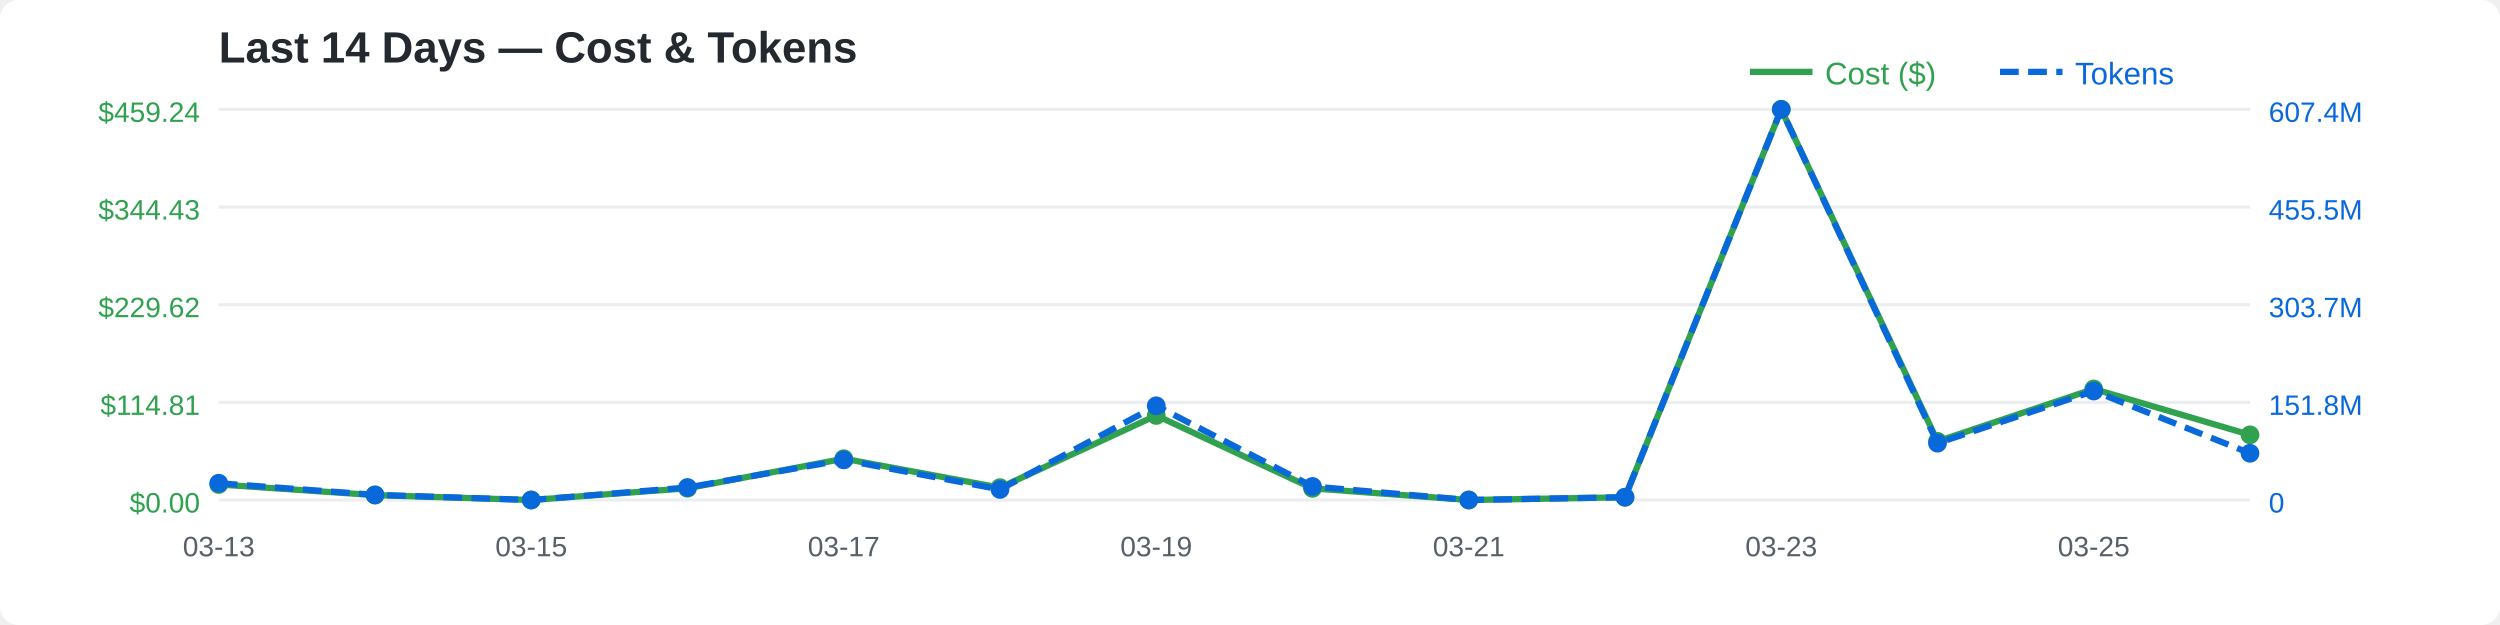
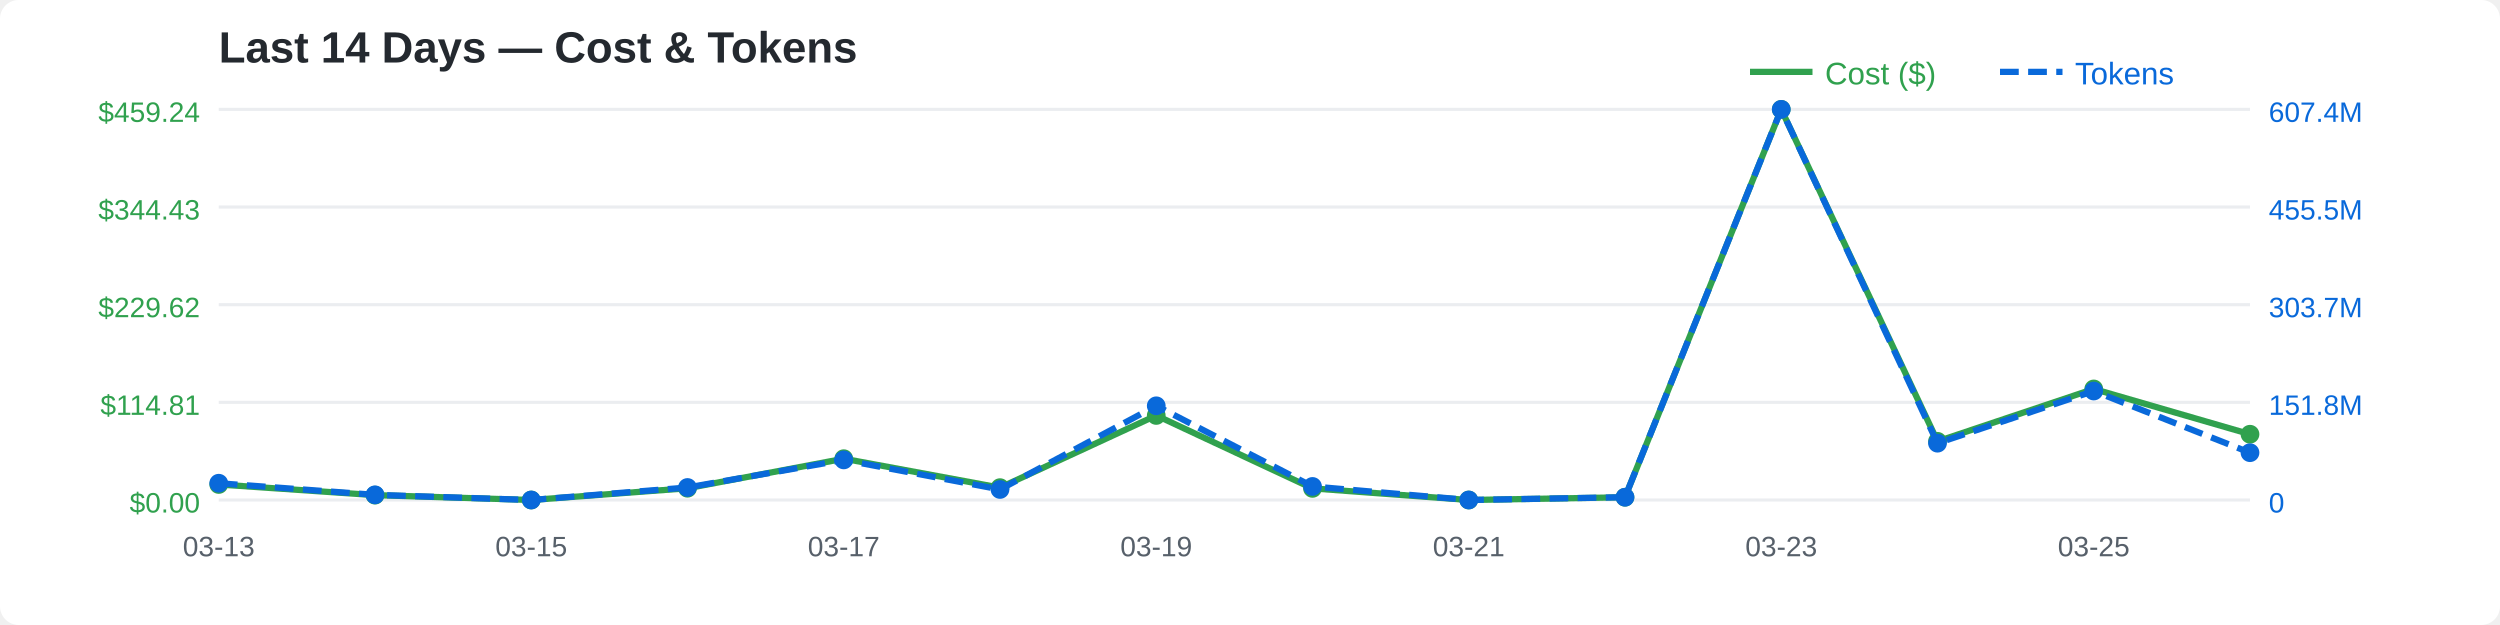
<svg xmlns="http://www.w3.org/2000/svg" width="800" height="200" viewBox="0 0 800 200">
  <rect width="800" height="200" fill="#ffffff" rx="6" />
  <text x="70" y="20" font-family="Arial, sans-serif" font-size="14" fill="#24292f" font-weight="bold">Last 14 Days — Cost &amp; Tokens</text>
  <line x1="70" y1="35.0" x2="720" y2="35.0" stroke="#ebedf0" stroke-width="1" />
  <line x1="70" y1="66.25" x2="720" y2="66.25" stroke="#ebedf0" stroke-width="1" />
  <line x1="70" y1="97.5" x2="720" y2="97.5" stroke="#ebedf0" stroke-width="1" />
  <line x1="70" y1="128.75" x2="720" y2="128.75" stroke="#ebedf0" stroke-width="1" />
  <line x1="70" y1="160.0" x2="720" y2="160.0" stroke="#ebedf0" stroke-width="1" />
  <text x="70.0" y="178" font-family="Arial, sans-serif" font-size="9" fill="#57606a" text-anchor="middle">03-13</text>
  <text x="170.0" y="178" font-family="Arial, sans-serif" font-size="9" fill="#57606a" text-anchor="middle">03-15</text>
  <text x="270.0" y="178" font-family="Arial, sans-serif" font-size="9" fill="#57606a" text-anchor="middle">03-17</text>
  <text x="370.0" y="178" font-family="Arial, sans-serif" font-size="9" fill="#57606a" text-anchor="middle">03-19</text>
  <text x="470.0" y="178" font-family="Arial, sans-serif" font-size="9" fill="#57606a" text-anchor="middle">03-21</text>
  <text x="570.0" y="178" font-family="Arial, sans-serif" font-size="9" fill="#57606a" text-anchor="middle">03-23</text>
  <text x="670.0" y="178" font-family="Arial, sans-serif" font-size="9" fill="#57606a" text-anchor="middle">03-25</text>
  <text x="64" y="39.0" font-family="Arial, sans-serif" font-size="9" fill="#30a14e" text-anchor="end">$459.24</text>
  <text x="64" y="70.25" font-family="Arial, sans-serif" font-size="9" fill="#30a14e" text-anchor="end">$344.43</text>
  <text x="64" y="101.5" font-family="Arial, sans-serif" font-size="9" fill="#30a14e" text-anchor="end">$229.62</text>
  <text x="64" y="132.75" font-family="Arial, sans-serif" font-size="9" fill="#30a14e" text-anchor="end">$114.81</text>
  <text x="64" y="164.0" font-family="Arial, sans-serif" font-size="9" fill="#30a14e" text-anchor="end">$0.00</text>
  <text x="726" y="39.0" font-family="Arial, sans-serif" font-size="9" fill="#0969da">607.4M</text>
  <text x="726" y="70.25" font-family="Arial, sans-serif" font-size="9" fill="#0969da">455.5M</text>
  <text x="726" y="101.5" font-family="Arial, sans-serif" font-size="9" fill="#0969da">303.7M</text>
  <text x="726" y="132.75" font-family="Arial, sans-serif" font-size="9" fill="#0969da">151.8M</text>
  <text x="726" y="164.0" font-family="Arial, sans-serif" font-size="9" fill="#0969da">0</text>
-   <polyline points="70.0,155.033 120.0,158.443 170.0,160.0 220.0,156.235 270.0,146.785 320.0,156.047 370.0,132.945 420.0,156.288 470.0,160.0 520.0,159.123 570.0,35.0 620.0,141.223 670.0,124.464 720.0,139.155" fill="none" stroke="#30a14e" stroke-width="2" />
+   <polyline points="70.0,155.033 120.0,158.443 170.0,160.0 220.0,156.235 270.0,146.785 320.0,156.047 370.0,132.945 420.0,156.288 470.0,160.0 520.0,159.123 570.0,35.0 620.0,141.223 670.0,124.464 720.0,138.956" fill="none" stroke="#30a14e" stroke-width="2" />
  <circle cx="70.0" cy="155.033" r="3" fill="#30a14e">
    </circle>
  <circle cx="120.0" cy="158.443" r="3" fill="#30a14e">
    </circle>
  <circle cx="170.0" cy="160.0" r="3" fill="#30a14e">
    </circle>
  <circle cx="220.0" cy="156.235" r="3" fill="#30a14e">
    </circle>
  <circle cx="270.0" cy="146.785" r="3" fill="#30a14e">
    </circle>
  <circle cx="320.0" cy="156.047" r="3" fill="#30a14e">
    </circle>
  <circle cx="370.0" cy="132.945" r="3" fill="#30a14e">
    </circle>
  <circle cx="420.0" cy="156.288" r="3" fill="#30a14e">
    </circle>
  <circle cx="470.0" cy="160.0" r="3" fill="#30a14e">
    </circle>
  <circle cx="520.0" cy="159.123" r="3" fill="#30a14e">
    </circle>
  <circle cx="570.0" cy="35.0" r="3" fill="#30a14e">
    </circle>
  <circle cx="620.0" cy="141.223" r="3" fill="#30a14e">
    </circle>
  <circle cx="670.0" cy="124.464" r="3" fill="#30a14e">
    </circle>
-   <circle cx="720.0" cy="139.155" r="3" fill="#30a14e">
+   <circle cx="720.0" cy="138.956" r="3" fill="#30a14e">
    </circle>
-   <polyline points="70.0,154.633 120.0,158.348 170.0,160.0 220.0,155.999 270.0,147.169 320.0,156.63 370.0,129.859 420.0,155.662 470.0,160.0 520.0,159.105 570.0,35.0 620.0,141.82 670.0,125.128 720.0,145.045" fill="none" stroke="#0969da" stroke-width="2" stroke-dasharray="6,3" />
+   <polyline points="70.0,154.633 120.0,158.348 170.0,160.0 220.0,155.999 270.0,147.169 320.0,156.63 370.0,129.859 420.0,155.662 470.0,160.0 520.0,159.105 570.0,35.0 620.0,141.82 670.0,125.128 720.0,144.859" fill="none" stroke="#0969da" stroke-width="2" stroke-dasharray="6,3" />
  <circle cx="70.0" cy="154.633" r="3" fill="#0969da">
    </circle>
  <circle cx="120.0" cy="158.348" r="3" fill="#0969da">
    </circle>
  <circle cx="170.0" cy="160.0" r="3" fill="#0969da">
    </circle>
  <circle cx="220.0" cy="155.999" r="3" fill="#0969da">
    </circle>
  <circle cx="270.0" cy="147.169" r="3" fill="#0969da">
    </circle>
  <circle cx="320.0" cy="156.63" r="3" fill="#0969da">
    </circle>
  <circle cx="370.0" cy="129.859" r="3" fill="#0969da">
    </circle>
  <circle cx="420.0" cy="155.662" r="3" fill="#0969da">
    </circle>
  <circle cx="470.0" cy="160.0" r="3" fill="#0969da">
    </circle>
  <circle cx="520.0" cy="159.105" r="3" fill="#0969da">
    </circle>
  <circle cx="570.0" cy="35.0" r="3" fill="#0969da">
    </circle>
  <circle cx="620.0" cy="141.82" r="3" fill="#0969da">
    </circle>
  <circle cx="670.0" cy="125.128" r="3" fill="#0969da">
    </circle>
-   <circle cx="720.0" cy="145.045" r="3" fill="#0969da">
+   <circle cx="720.0" cy="144.859" r="3" fill="#0969da">
    </circle>
  <line x1="560" y1="23" x2="580" y2="23" stroke="#30a14e" stroke-width="2" />
  <text x="584" y="27" font-family="Arial, sans-serif" font-size="10" fill="#30a14e">Cost ($)</text>
  <line x1="640" y1="23" x2="660" y2="23" stroke="#0969da" stroke-width="2" stroke-dasharray="6,3" />
  <text x="664" y="27" font-family="Arial, sans-serif" font-size="10" fill="#0969da">Tokens</text>
</svg>
